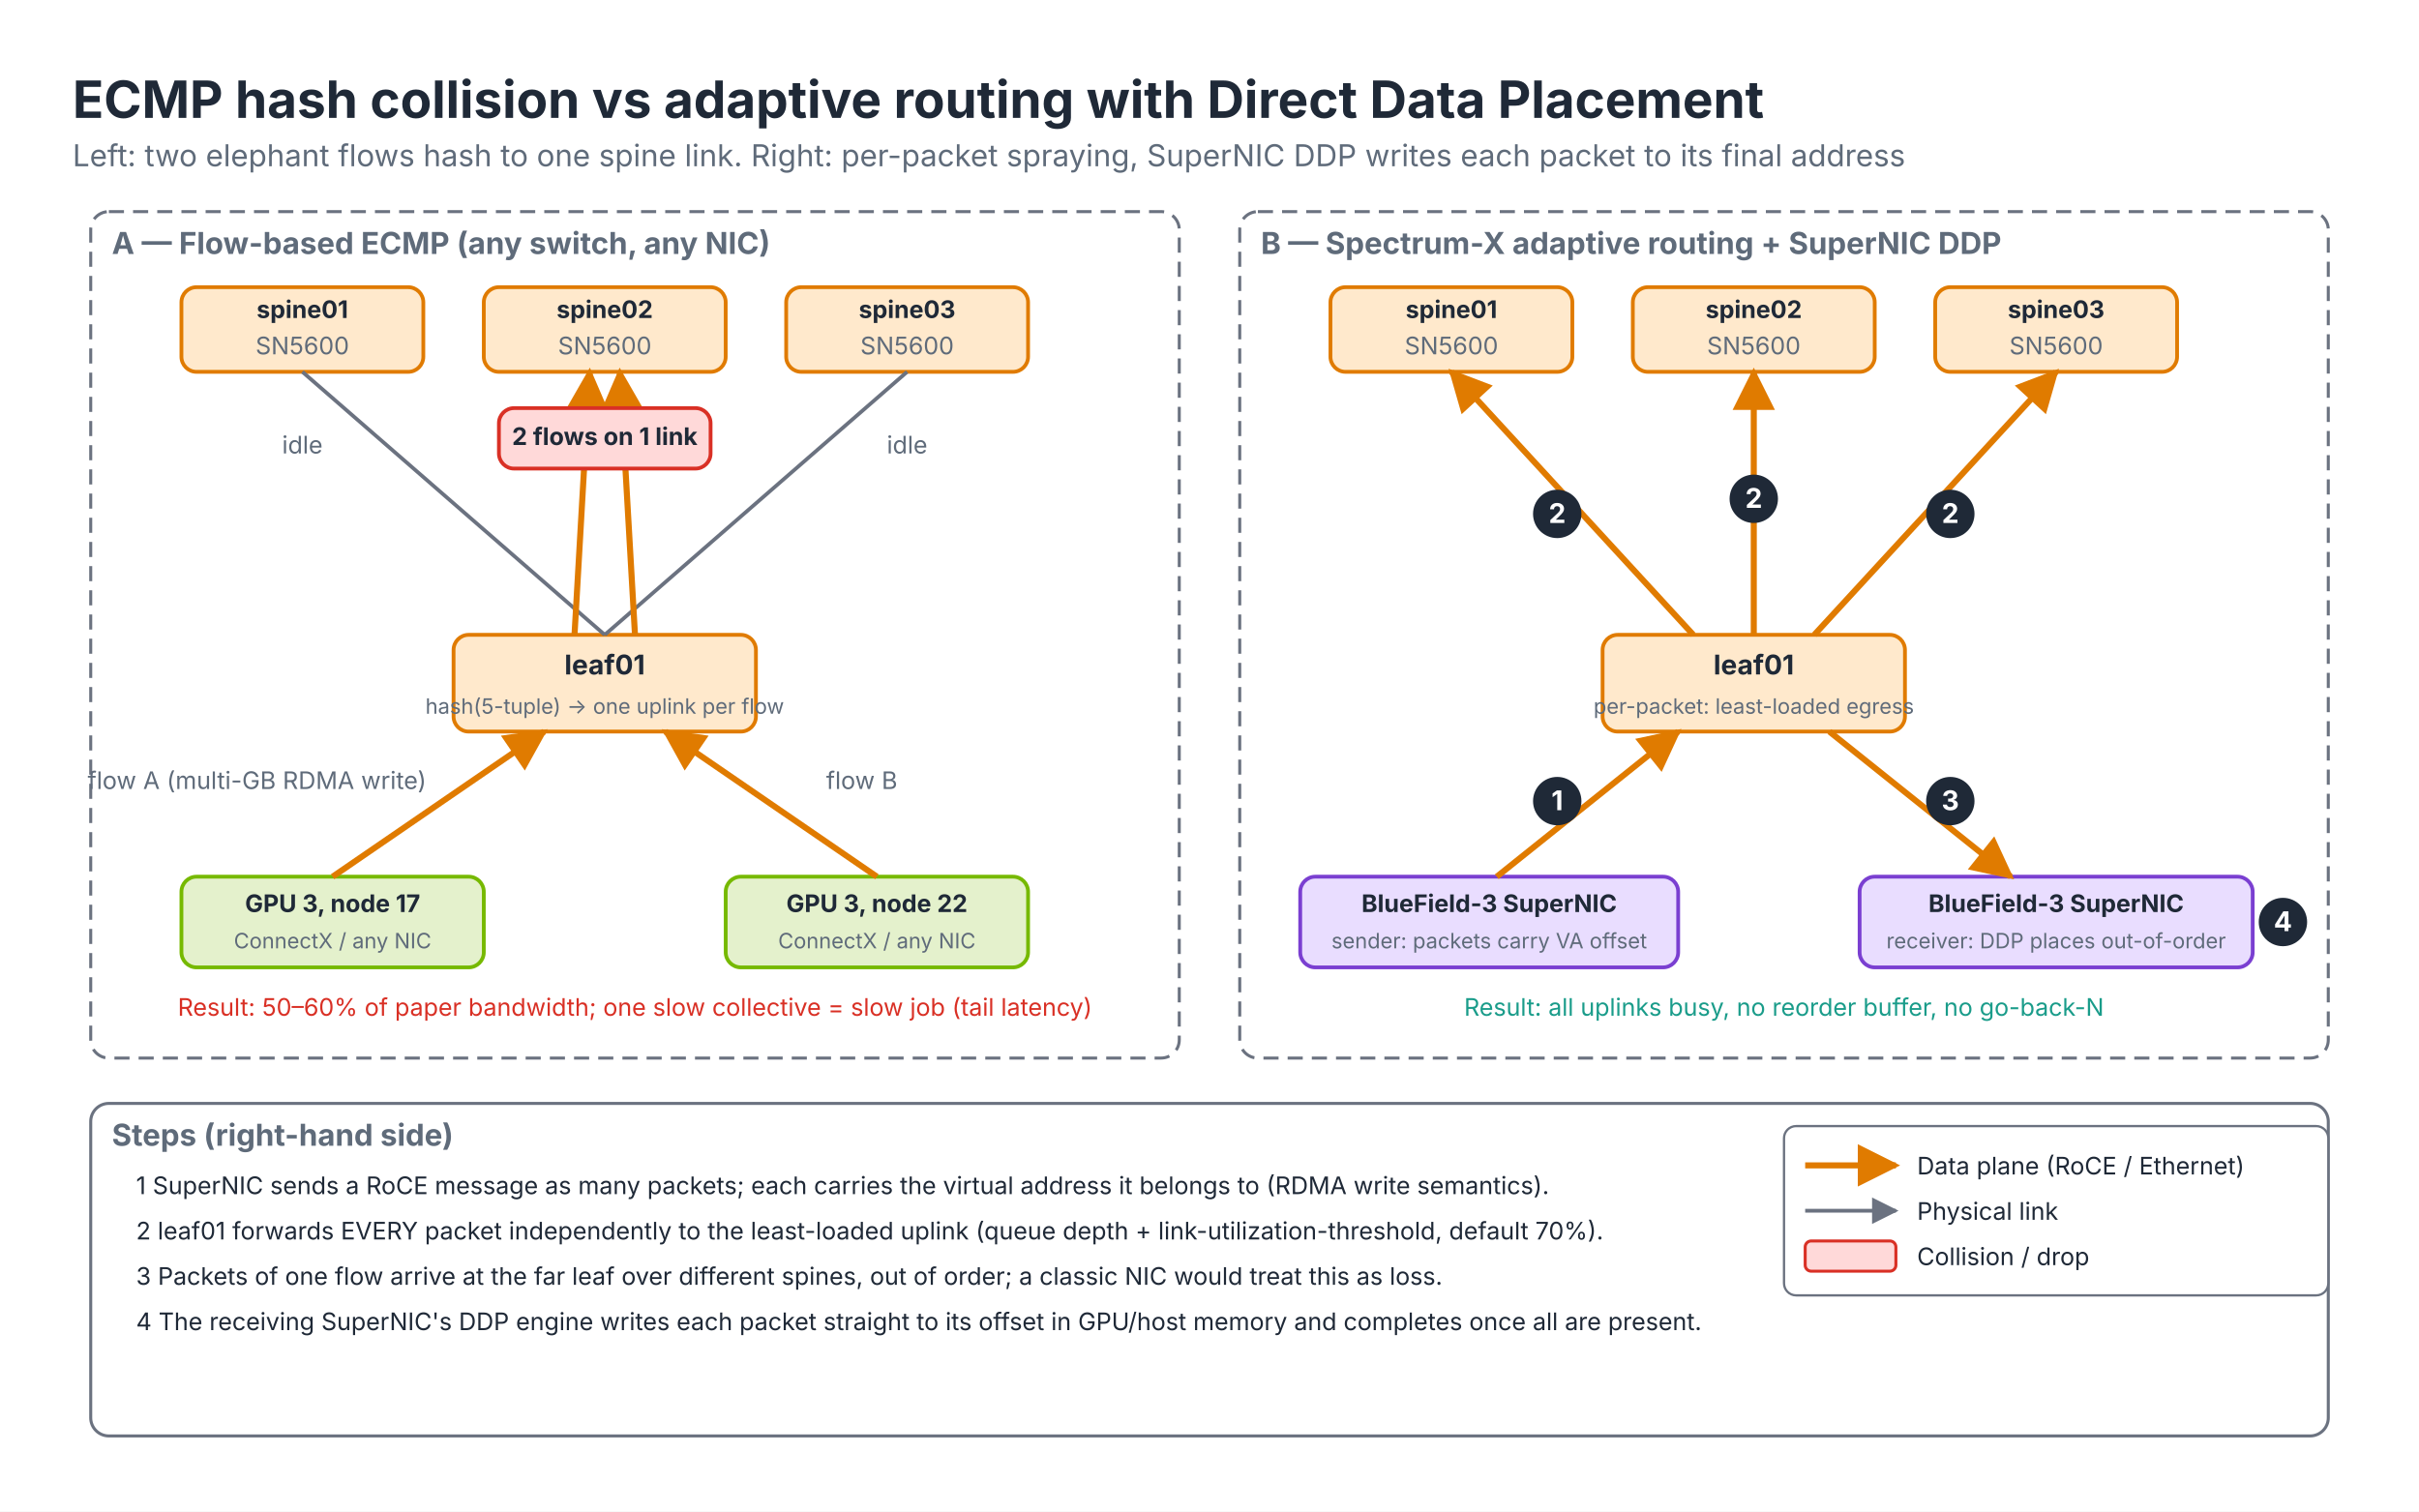
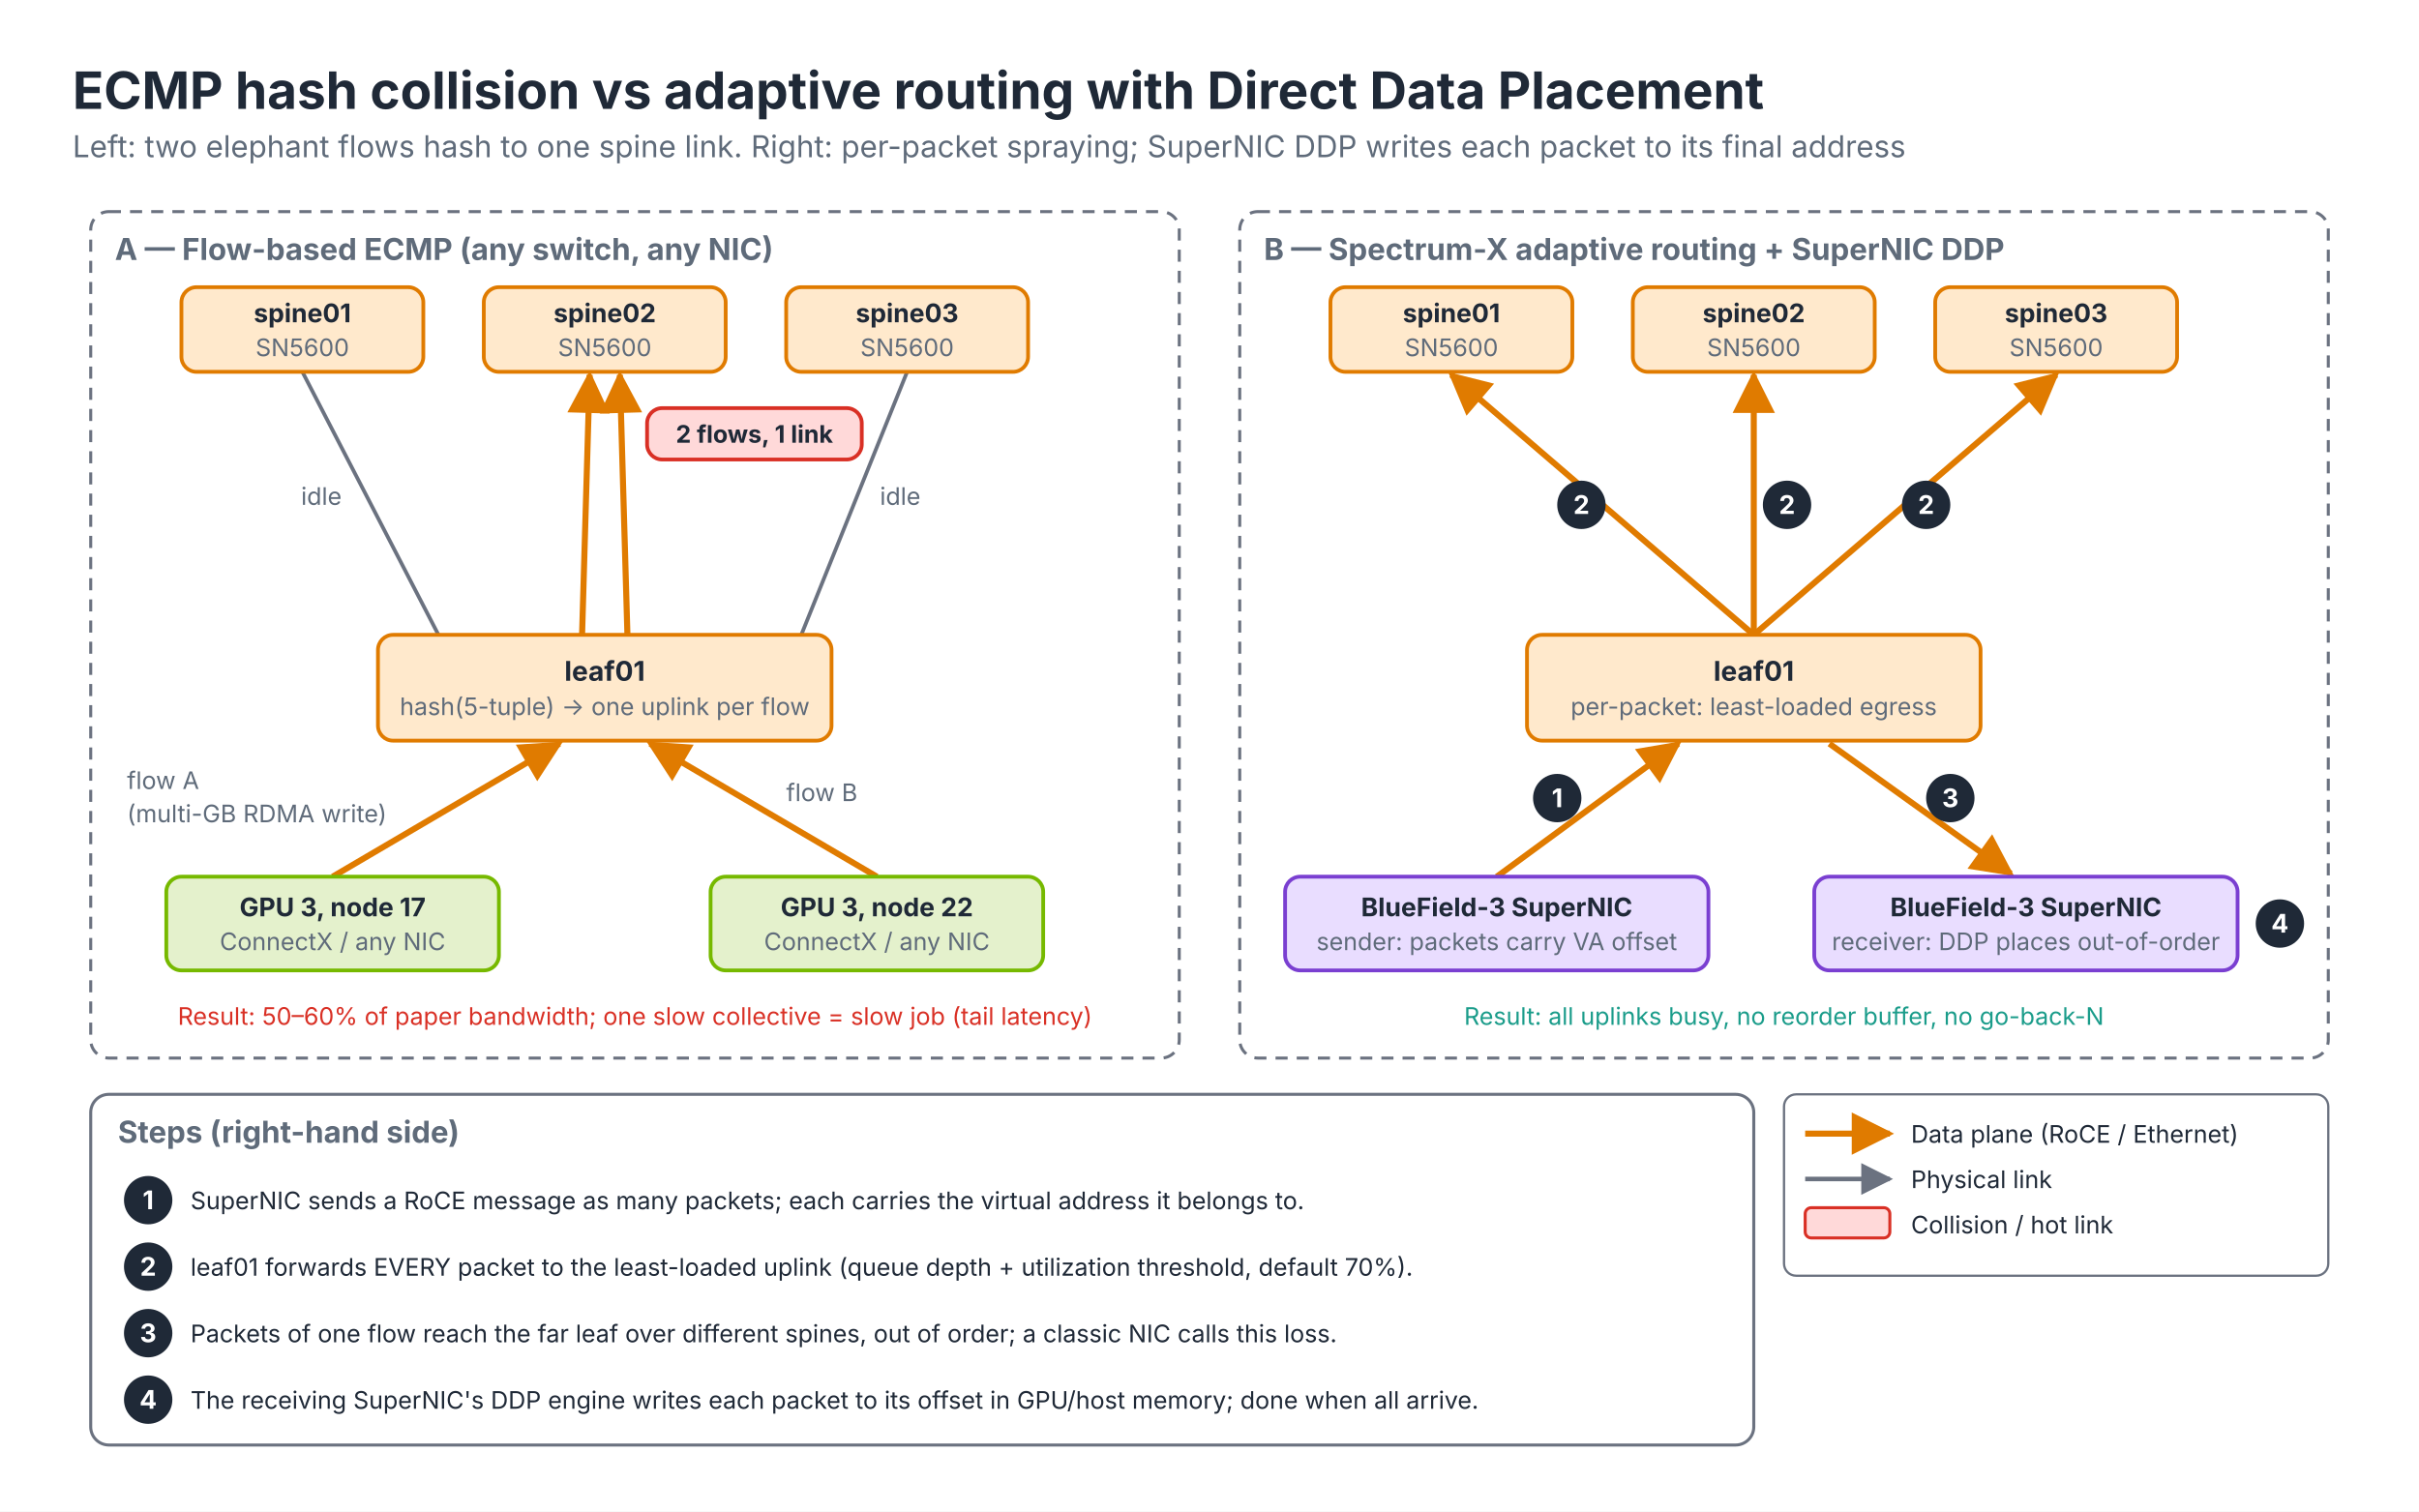
<svg xmlns="http://www.w3.org/2000/svg" viewBox="0 0 1600 1000" width="100%" role="img">
  <defs>
    <marker id="arrow-orange" viewBox="0 0 10 10" refX="9" refY="5" markerWidth="7" markerHeight="7" orient="auto-start-reverse">
      <path d="M0,0 L10,5 L0,10 z" fill="#e07b00" />
    </marker>
    <marker id="arrow-blue" viewBox="0 0 10 10" refX="9" refY="5" markerWidth="7" markerHeight="7" orient="auto-start-reverse">
      <path d="M0,0 L10,5 L0,10 z" fill="#2f6fdb" />
    </marker>
    <marker id="arrow-gray" viewBox="0 0 10 10" refX="9" refY="5" markerWidth="7" markerHeight="7" orient="auto-start-reverse">
      <path d="M0,0 L10,5 L0,10 z" fill="#6b7280" />
    </marker>
    <marker id="arrow-red" viewBox="0 0 10 10" refX="9" refY="5" markerWidth="7" markerHeight="7" orient="auto-start-reverse">
      <path d="M0,0 L10,5 L0,10 z" fill="#d93025" />
    </marker>
    <marker id="arrow-purple" viewBox="0 0 10 10" refX="9" refY="5" markerWidth="7" markerHeight="7" orient="auto-start-reverse">
      <path d="M0,0 L10,5 L0,10 z" fill="#7a3fd1" />
    </marker>
    <marker id="arrow-dark" viewBox="0 0 10 10" refX="9" refY="5" markerWidth="7" markerHeight="7" orient="auto-start-reverse">
      <path d="M0,0 L10,5 L0,10 z" fill="#1f2937" />
    </marker>
    <marker id="arrow-green" viewBox="0 0 10 10" refX="9" refY="5" markerWidth="7" markerHeight="7" orient="auto-start-reverse">
      <path d="M0,0 L10,5 L0,10 z" fill="#76b900" />
    </marker>
  </defs>
  <rect x="0" y="0" width="1600" height="1000" fill="#ffffff" />
-   <text x="48" y="78" font-family="Inter, 'Segoe UI', Helvetica, Arial, sans-serif" font-size="34" font-weight="700" fill="#1f2937">ECMP hash collision vs adaptive routing with Direct Data Placement</text>
-   <text x="48" y="110" font-family="Inter, 'Segoe UI', Helvetica, Arial, sans-serif" font-size="20" fill="#5f6b7a">Left: two elephant flows hash to one spine link. Right: per-packet spraying, SuperNIC DDP writes each packet to its final address</text>
-   <g>
-     <rect x="60" y="140" width="720" height="560" rx="12" fill="#ffffff" fill-opacity="0.55" stroke="#6b7280" stroke-width="2" stroke-dasharray="10 6" />
-   </g>
-   <text x="74" y="168" font-family="Inter, 'Segoe UI', Helvetica, Arial, sans-serif" font-size="20" font-weight="700" fill="#5f6b7a" text-anchor="start">A — Flow-based ECMP (any switch, any NIC)</text>
+   <text x="48" y="72" font-family="Inter, 'Segoe UI', Helvetica, Arial, sans-serif" font-size="34" font-weight="700" fill="#1f2937" text-anchor="start">ECMP hash collision vs adaptive routing with Direct Data Placement</text>
+   <text x="48" y="104" font-family="Inter, 'Segoe UI', Helvetica, Arial, sans-serif" font-size="20" font-weight="400" fill="#5f6b7a" text-anchor="start">Left: two elephant flows hash to one spine link. Right: per-packet spraying; SuperNIC DDP writes each packet to its final address</text>
+   <rect x="60" y="140" width="720" height="560" rx="12" fill="none" stroke="#6b7280" stroke-width="2" stroke-dasharray="8 6" />
+   <text x="76" y="172" font-family="Inter, 'Segoe UI', Helvetica, Arial, sans-serif" font-size="20" font-weight="700" fill="#5f6b7a" text-anchor="start">A — Flow-based ECMP (any switch, any NIC)</text>
+   <rect x="820" y="140" width="720" height="560" rx="12" fill="none" stroke="#6b7280" stroke-width="2" stroke-dasharray="8 6" />
+   <text x="836" y="172" font-family="Inter, 'Segoe UI', Helvetica, Arial, sans-serif" font-size="20" font-weight="700" fill="#5f6b7a" text-anchor="start">B — Spectrum-X adaptive routing + SuperNIC DDP</text>
+   <line x1="200" y1="246" x2="290" y2="420" stroke="#6b7280" stroke-width="2.5" />
+   <line x1="600" y1="246" x2="530" y2="420" stroke="#6b7280" stroke-width="2.5" />
+   <line x1="385" y1="420" x2="390" y2="248" stroke="#e07b00" stroke-width="4" marker-end="url(#arrow-orange)" />
+   <line x1="415" y1="420" x2="410" y2="248" stroke="#e07b00" stroke-width="4" marker-end="url(#arrow-orange)" />
  <g>
    <rect x="120" y="190" width="160" height="56" rx="10" fill="#ffe9cc" stroke="#e07b00" stroke-width="2.5" />
-     <text x="200.0" y="210.4" font-family="Inter, 'Segoe UI', Helvetica, Arial, sans-serif" font-size="16" font-weight="700" fill="#1f2937" text-anchor="middle">spine01</text>
-     <text x="200.0" y="234.4" font-family="Inter, 'Segoe UI', Helvetica, Arial, sans-serif" font-size="16" font-weight="400" fill="#5f6b7a" text-anchor="middle">SN5600</text>
+     <text x="200.0" y="213.2" font-family="Inter, 'Segoe UI', Helvetica, Arial, sans-serif" font-size="17" font-weight="700" fill="#1f2937" text-anchor="middle">spine01</text>
+     <text x="200.0" y="235.6" font-family="Inter, 'Segoe UI', Helvetica, Arial, sans-serif" font-size="16" font-weight="400" fill="#5f6b7a" text-anchor="middle">SN5600</text>
  </g>
  <g>
    <rect x="320" y="190" width="160" height="56" rx="10" fill="#ffe9cc" stroke="#e07b00" stroke-width="2.5" />
-     <text x="400.0" y="210.4" font-family="Inter, 'Segoe UI', Helvetica, Arial, sans-serif" font-size="16" font-weight="700" fill="#1f2937" text-anchor="middle">spine02</text>
-     <text x="400.0" y="234.4" font-family="Inter, 'Segoe UI', Helvetica, Arial, sans-serif" font-size="16" font-weight="400" fill="#5f6b7a" text-anchor="middle">SN5600</text>
+     <text x="400.0" y="213.2" font-family="Inter, 'Segoe UI', Helvetica, Arial, sans-serif" font-size="17" font-weight="700" fill="#1f2937" text-anchor="middle">spine02</text>
+     <text x="400.0" y="235.6" font-family="Inter, 'Segoe UI', Helvetica, Arial, sans-serif" font-size="16" font-weight="400" fill="#5f6b7a" text-anchor="middle">SN5600</text>
  </g>
  <g>
    <rect x="520" y="190" width="160" height="56" rx="10" fill="#ffe9cc" stroke="#e07b00" stroke-width="2.5" />
-     <text x="600.0" y="210.4" font-family="Inter, 'Segoe UI', Helvetica, Arial, sans-serif" font-size="16" font-weight="700" fill="#1f2937" text-anchor="middle">spine03</text>
-     <text x="600.0" y="234.4" font-family="Inter, 'Segoe UI', Helvetica, Arial, sans-serif" font-size="16" font-weight="400" fill="#5f6b7a" text-anchor="middle">SN5600</text>
+     <text x="600.0" y="213.2" font-family="Inter, 'Segoe UI', Helvetica, Arial, sans-serif" font-size="17" font-weight="700" fill="#1f2937" text-anchor="middle">spine03</text>
+     <text x="600.0" y="235.6" font-family="Inter, 'Segoe UI', Helvetica, Arial, sans-serif" font-size="16" font-weight="400" fill="#5f6b7a" text-anchor="middle">SN5600</text>
  </g>
  <g>
-     <rect x="300" y="420" width="200" height="64" rx="10" fill="#ffe9cc" stroke="#e07b00" stroke-width="2.5" />
-     <text x="400.0" y="446.2" font-family="Inter, 'Segoe UI', Helvetica, Arial, sans-serif" font-size="18" font-weight="700" fill="#1f2937" text-anchor="middle">leaf01</text>
-     <text x="400.0" y="472.2" font-family="Inter, 'Segoe UI', Helvetica, Arial, sans-serif" font-size="14" font-weight="400" fill="#5f6b7a" text-anchor="middle">hash(5-tuple) → one uplink per flow</text>
+     <rect x="428" y="270" width="142" height="34" rx="10" fill="#ffd9d9" stroke="#d93025" stroke-width="2.5" />
+     <text x="499.0" y="292.9" font-family="Inter, 'Segoe UI', Helvetica, Arial, sans-serif" font-size="16" font-weight="700" fill="#1f2937" text-anchor="middle">2 flows, 1 link</text>
  </g>
-   <line x1="400" y1="420" x2="200" y2="246" stroke="#6b7280" stroke-width="2.5" />
-   <line x1="400" y1="420" x2="600" y2="246" stroke="#6b7280" stroke-width="2.5" />
-   <line x1="380" y1="420" x2="390" y2="246" stroke="#e07b00" stroke-width="4" marker-end="url(#arrow-orange)" />
-   <line x1="420" y1="420" x2="410" y2="246" stroke="#e07b00" stroke-width="4" marker-end="url(#arrow-orange)" />
+   <text x="226" y="334" font-family="Inter, 'Segoe UI', Helvetica, Arial, sans-serif" font-size="16" font-weight="400" fill="#5f6b7a" text-anchor="end">idle</text>
+   <text x="582" y="334" font-family="Inter, 'Segoe UI', Helvetica, Arial, sans-serif" font-size="16" font-weight="400" fill="#5f6b7a" text-anchor="start">idle</text>
+   <line x1="220" y1="580" x2="370" y2="492" stroke="#e07b00" stroke-width="4" marker-end="url(#arrow-orange)" />
+   <line x1="580" y1="580" x2="430" y2="492" stroke="#e07b00" stroke-width="4" marker-end="url(#arrow-orange)" />
  <g>
-     <rect x="330" y="270" width="140" height="40" rx="10" fill="#ffd9d9" stroke="#d93025" stroke-width="2.5" />
-     <text x="400.0" y="294.4" font-family="Inter, 'Segoe UI', Helvetica, Arial, sans-serif" font-size="16" font-weight="700" fill="#1f2937" text-anchor="middle">2 flows on 1 link</text>
+     <rect x="250" y="420" width="300" height="70" rx="10" fill="#ffe9cc" stroke="#e07b00" stroke-width="2.5" />
+     <text x="400.0" y="450.4" font-family="Inter, 'Segoe UI', Helvetica, Arial, sans-serif" font-size="18" font-weight="700" fill="#1f2937" text-anchor="middle">leaf01</text>
+     <text x="400.0" y="473.1" font-family="Inter, 'Segoe UI', Helvetica, Arial, sans-serif" font-size="16" font-weight="400" fill="#5f6b7a" text-anchor="middle">hash(5-tuple) → one uplink per flow</text>
  </g>
-   <text x="200" y="300" font-family="Inter, 'Segoe UI', Helvetica, Arial, sans-serif" font-size="16" font-weight="400" fill="#5f6b7a" text-anchor="middle">idle</text>
-   <text x="600" y="300" font-family="Inter, 'Segoe UI', Helvetica, Arial, sans-serif" font-size="16" font-weight="400" fill="#5f6b7a" text-anchor="middle">idle</text>
+   <text x="84" y="522" font-family="Inter, 'Segoe UI', Helvetica, Arial, sans-serif" font-size="16" font-weight="400" fill="#5f6b7a" text-anchor="start">flow A</text>
+   <text x="84" y="544" font-family="Inter, 'Segoe UI', Helvetica, Arial, sans-serif" font-size="16" font-weight="400" fill="#5f6b7a" text-anchor="start">(multi-GB RDMA write)</text>
+   <text x="520" y="530" font-family="Inter, 'Segoe UI', Helvetica, Arial, sans-serif" font-size="16" font-weight="400" fill="#5f6b7a" text-anchor="start">flow B</text>
  <g>
-     <rect x="120" y="580" width="200" height="60" rx="10" fill="#e4f1cc" stroke="#76b900" stroke-width="2.5" />
-     <text x="220.0" y="603.4" font-family="Inter, 'Segoe UI', Helvetica, Arial, sans-serif" font-size="16" font-weight="700" fill="#1f2937" text-anchor="middle">GPU 3, node 17</text>
-     <text x="220.0" y="627.4" font-family="Inter, 'Segoe UI', Helvetica, Arial, sans-serif" font-size="14" font-weight="400" fill="#5f6b7a" text-anchor="middle">ConnectX / any NIC</text>
+     <rect x="110" y="580" width="220" height="62" rx="10" fill="#e4f1cc" stroke="#76b900" stroke-width="2.5" />
+     <text x="220.0" y="606.2" font-family="Inter, 'Segoe UI', Helvetica, Arial, sans-serif" font-size="17" font-weight="700" fill="#1f2937" text-anchor="middle">GPU 3, node 17</text>
+     <text x="220.0" y="628.6" font-family="Inter, 'Segoe UI', Helvetica, Arial, sans-serif" font-size="16" font-weight="400" fill="#5f6b7a" text-anchor="middle">ConnectX / any NIC</text>
  </g>
  <g>
-     <rect x="480" y="580" width="200" height="60" rx="10" fill="#e4f1cc" stroke="#76b900" stroke-width="2.5" />
-     <text x="580.0" y="603.4" font-family="Inter, 'Segoe UI', Helvetica, Arial, sans-serif" font-size="16" font-weight="700" fill="#1f2937" text-anchor="middle">GPU 3, node 22</text>
-     <text x="580.0" y="627.4" font-family="Inter, 'Segoe UI', Helvetica, Arial, sans-serif" font-size="14" font-weight="400" fill="#5f6b7a" text-anchor="middle">ConnectX / any NIC</text>
+     <rect x="470" y="580" width="220" height="62" rx="10" fill="#e4f1cc" stroke="#76b900" stroke-width="2.5" />
+     <text x="580.0" y="606.2" font-family="Inter, 'Segoe UI', Helvetica, Arial, sans-serif" font-size="17" font-weight="700" fill="#1f2937" text-anchor="middle">GPU 3, node 22</text>
+     <text x="580.0" y="628.6" font-family="Inter, 'Segoe UI', Helvetica, Arial, sans-serif" font-size="16" font-weight="400" fill="#5f6b7a" text-anchor="middle">ConnectX / any NIC</text>
  </g>
-   <line x1="220" y1="580" x2="360" y2="484" stroke="#e07b00" stroke-width="4" marker-end="url(#arrow-orange)" />
-   <text x="170.0" y="522.0" font-family="Inter, 'Segoe UI', Helvetica, Arial, sans-serif" font-size="16" font-weight="400" fill="#5f6b7a" text-anchor="middle">flow A (multi-GB RDMA write)</text>
-   <line x1="580" y1="580" x2="440" y2="484" stroke="#e07b00" stroke-width="4" marker-end="url(#arrow-orange)" />
-   <text x="570.0" y="522.0" font-family="Inter, 'Segoe UI', Helvetica, Arial, sans-serif" font-size="16" font-weight="400" fill="#5f6b7a" text-anchor="middle">flow B</text>
-   <text x="420" y="672" font-family="Inter, 'Segoe UI', Helvetica, Arial, sans-serif" font-size="16" font-weight="400" fill="#d93025" text-anchor="middle">Result: 50–60% of paper bandwidth; one slow collective = slow job (tail latency)</text>
-   <g>
-     <rect x="820" y="140" width="720" height="560" rx="12" fill="#ffffff" fill-opacity="0.55" stroke="#6b7280" stroke-width="2" stroke-dasharray="10 6" />
-   </g>
-   <text x="834" y="168" font-family="Inter, 'Segoe UI', Helvetica, Arial, sans-serif" font-size="20" font-weight="700" fill="#5f6b7a" text-anchor="start">B — Spectrum-X adaptive routing + SuperNIC DDP</text>
+   <text x="420" y="678" font-family="Inter, 'Segoe UI', Helvetica, Arial, sans-serif" font-size="16" font-weight="400" fill="#d93025" text-anchor="middle">Result: 50–60% of paper bandwidth; one slow collective = slow job (tail latency)</text>
+   <line x1="1160" y1="420" x2="960" y2="248" stroke="#e07b00" stroke-width="4" marker-end="url(#arrow-orange)" />
+   <line x1="1160" y1="420" x2="1160" y2="248" stroke="#e07b00" stroke-width="4" marker-end="url(#arrow-orange)" />
+   <line x1="1160" y1="420" x2="1360" y2="248" stroke="#e07b00" stroke-width="4" marker-end="url(#arrow-orange)" />
  <g>
    <rect x="880" y="190" width="160" height="56" rx="10" fill="#ffe9cc" stroke="#e07b00" stroke-width="2.5" />
-     <text x="960.0" y="210.4" font-family="Inter, 'Segoe UI', Helvetica, Arial, sans-serif" font-size="16" font-weight="700" fill="#1f2937" text-anchor="middle">spine01</text>
-     <text x="960.0" y="234.4" font-family="Inter, 'Segoe UI', Helvetica, Arial, sans-serif" font-size="16" font-weight="400" fill="#5f6b7a" text-anchor="middle">SN5600</text>
+     <text x="960.0" y="213.2" font-family="Inter, 'Segoe UI', Helvetica, Arial, sans-serif" font-size="17" font-weight="700" fill="#1f2937" text-anchor="middle">spine01</text>
+     <text x="960.0" y="235.6" font-family="Inter, 'Segoe UI', Helvetica, Arial, sans-serif" font-size="16" font-weight="400" fill="#5f6b7a" text-anchor="middle">SN5600</text>
  </g>
  <g>
    <rect x="1080" y="190" width="160" height="56" rx="10" fill="#ffe9cc" stroke="#e07b00" stroke-width="2.5" />
-     <text x="1160.0" y="210.4" font-family="Inter, 'Segoe UI', Helvetica, Arial, sans-serif" font-size="16" font-weight="700" fill="#1f2937" text-anchor="middle">spine02</text>
-     <text x="1160.0" y="234.4" font-family="Inter, 'Segoe UI', Helvetica, Arial, sans-serif" font-size="16" font-weight="400" fill="#5f6b7a" text-anchor="middle">SN5600</text>
+     <text x="1160.0" y="213.2" font-family="Inter, 'Segoe UI', Helvetica, Arial, sans-serif" font-size="17" font-weight="700" fill="#1f2937" text-anchor="middle">spine02</text>
+     <text x="1160.0" y="235.6" font-family="Inter, 'Segoe UI', Helvetica, Arial, sans-serif" font-size="16" font-weight="400" fill="#5f6b7a" text-anchor="middle">SN5600</text>
  </g>
  <g>
    <rect x="1280" y="190" width="160" height="56" rx="10" fill="#ffe9cc" stroke="#e07b00" stroke-width="2.5" />
-     <text x="1360.0" y="210.4" font-family="Inter, 'Segoe UI', Helvetica, Arial, sans-serif" font-size="16" font-weight="700" fill="#1f2937" text-anchor="middle">spine03</text>
-     <text x="1360.0" y="234.4" font-family="Inter, 'Segoe UI', Helvetica, Arial, sans-serif" font-size="16" font-weight="400" fill="#5f6b7a" text-anchor="middle">SN5600</text>
+     <text x="1360.0" y="213.2" font-family="Inter, 'Segoe UI', Helvetica, Arial, sans-serif" font-size="17" font-weight="700" fill="#1f2937" text-anchor="middle">spine03</text>
+     <text x="1360.0" y="235.6" font-family="Inter, 'Segoe UI', Helvetica, Arial, sans-serif" font-size="16" font-weight="400" fill="#5f6b7a" text-anchor="middle">SN5600</text>
  </g>
  <g>
-     <rect x="1060" y="420" width="200" height="64" rx="10" fill="#ffe9cc" stroke="#e07b00" stroke-width="2.5" />
-     <text x="1160.0" y="446.2" font-family="Inter, 'Segoe UI', Helvetica, Arial, sans-serif" font-size="18" font-weight="700" fill="#1f2937" text-anchor="middle">leaf01</text>
-     <text x="1160.0" y="472.2" font-family="Inter, 'Segoe UI', Helvetica, Arial, sans-serif" font-size="14" font-weight="400" fill="#5f6b7a" text-anchor="middle">per-packet: least-loaded egress</text>
-   </g>
-   <line x1="1120" y1="420" x2="960" y2="246" stroke="#e07b00" stroke-width="4" marker-end="url(#arrow-orange)" />
-   <line x1="1160" y1="420" x2="1160" y2="246" stroke="#e07b00" stroke-width="4" marker-end="url(#arrow-orange)" />
-   <line x1="1200" y1="420" x2="1360" y2="246" stroke="#e07b00" stroke-width="4" marker-end="url(#arrow-orange)" />
-   <g>
-     <circle cx="1030" cy="340" r="16" fill="#1f2937" />
-     <text x="1030" y="346" font-family="Inter, 'Segoe UI', Helvetica, Arial, sans-serif" font-size="18" font-weight="700" fill="#ffffff" text-anchor="middle">2</text>
+     <circle cx="1046" cy="334" r="16" fill="#1f2937" />
+     <text x="1046" y="340" font-family="Inter, 'Segoe UI', Helvetica, Arial, sans-serif" font-size="17" font-weight="700" fill="#ffffff" text-anchor="middle">2</text>
  </g>
  <g>
-     <circle cx="1160" cy="330" r="16" fill="#1f2937" />
-     <text x="1160" y="336" font-family="Inter, 'Segoe UI', Helvetica, Arial, sans-serif" font-size="18" font-weight="700" fill="#ffffff" text-anchor="middle">2</text>
+     <circle cx="1182" cy="334" r="16" fill="#1f2937" />
+     <text x="1182" y="340" font-family="Inter, 'Segoe UI', Helvetica, Arial, sans-serif" font-size="17" font-weight="700" fill="#ffffff" text-anchor="middle">2</text>
  </g>
  <g>
-     <circle cx="1290" cy="340" r="16" fill="#1f2937" />
-     <text x="1290" y="346" font-family="Inter, 'Segoe UI', Helvetica, Arial, sans-serif" font-size="18" font-weight="700" fill="#ffffff" text-anchor="middle">2</text>
+     <circle cx="1274" cy="334" r="16" fill="#1f2937" />
+     <text x="1274" y="340" font-family="Inter, 'Segoe UI', Helvetica, Arial, sans-serif" font-size="17" font-weight="700" fill="#ffffff" text-anchor="middle">2</text>
+   </g>
+   <line x1="990" y1="580" x2="1110" y2="492" stroke="#e07b00" stroke-width="4" marker-end="url(#arrow-orange)" />
+   <line x1="1210" y1="492" x2="1330" y2="578" stroke="#e07b00" stroke-width="4" marker-end="url(#arrow-orange)" />
+   <g>
+     <rect x="1010" y="420" width="300" height="70" rx="10" fill="#ffe9cc" stroke="#e07b00" stroke-width="2.5" />
+     <text x="1160.0" y="450.4" font-family="Inter, 'Segoe UI', Helvetica, Arial, sans-serif" font-size="18" font-weight="700" fill="#1f2937" text-anchor="middle">leaf01</text>
+     <text x="1160.0" y="473.1" font-family="Inter, 'Segoe UI', Helvetica, Arial, sans-serif" font-size="16" font-weight="400" fill="#5f6b7a" text-anchor="middle">per-packet: least-loaded egress</text>
  </g>
  <g>
-     <rect x="860" y="580" width="250" height="60" rx="10" fill="#e9ddff" stroke="#7a3fd1" stroke-width="2.5" />
-     <text x="985.0" y="603.4" font-family="Inter, 'Segoe UI', Helvetica, Arial, sans-serif" font-size="16" font-weight="700" fill="#1f2937" text-anchor="middle">BlueField-3 SuperNIC</text>
-     <text x="985.0" y="627.4" font-family="Inter, 'Segoe UI', Helvetica, Arial, sans-serif" font-size="14" font-weight="400" fill="#5f6b7a" text-anchor="middle">sender: packets carry VA offset</text>
+     <circle cx="1030" cy="528" r="16" fill="#1f2937" />
+     <text x="1030" y="534" font-family="Inter, 'Segoe UI', Helvetica, Arial, sans-serif" font-size="17" font-weight="700" fill="#ffffff" text-anchor="middle">1</text>
  </g>
  <g>
-     <rect x="1230" y="580" width="260" height="60" rx="10" fill="#e9ddff" stroke="#7a3fd1" stroke-width="2.5" />
-     <text x="1360.0" y="603.4" font-family="Inter, 'Segoe UI', Helvetica, Arial, sans-serif" font-size="16" font-weight="700" fill="#1f2937" text-anchor="middle">BlueField-3 SuperNIC</text>
-     <text x="1360.0" y="627.4" font-family="Inter, 'Segoe UI', Helvetica, Arial, sans-serif" font-size="14" font-weight="400" fill="#5f6b7a" text-anchor="middle">receiver: DDP places out-of-order</text>
-   </g>
-   <line x1="990" y1="580" x2="1110" y2="484" stroke="#e07b00" stroke-width="4" marker-end="url(#arrow-orange)" />
-   <g>
-     <circle cx="1030" cy="530" r="16" fill="#1f2937" />
-     <text x="1030" y="536" font-family="Inter, 'Segoe UI', Helvetica, Arial, sans-serif" font-size="18" font-weight="700" fill="#ffffff" text-anchor="middle">1</text>
-   </g>
-   <line x1="1210" y1="484" x2="1330" y2="580" stroke="#e07b00" stroke-width="4" marker-end="url(#arrow-orange)" />
-   <g>
-     <circle cx="1290" cy="530" r="16" fill="#1f2937" />
-     <text x="1290" y="536" font-family="Inter, 'Segoe UI', Helvetica, Arial, sans-serif" font-size="18" font-weight="700" fill="#ffffff" text-anchor="middle">3</text>
+     <circle cx="1290" cy="528" r="16" fill="#1f2937" />
+     <text x="1290" y="534" font-family="Inter, 'Segoe UI', Helvetica, Arial, sans-serif" font-size="17" font-weight="700" fill="#ffffff" text-anchor="middle">3</text>
  </g>
  <g>
-     <circle cx="1510" cy="610" r="16" fill="#1f2937" />
-     <text x="1510" y="616" font-family="Inter, 'Segoe UI', Helvetica, Arial, sans-serif" font-size="18" font-weight="700" fill="#ffffff" text-anchor="middle">4</text>
+     <rect x="850" y="580" width="280" height="62" rx="10" fill="#e9ddff" stroke="#7a3fd1" stroke-width="2.5" />
+     <text x="990.0" y="606.2" font-family="Inter, 'Segoe UI', Helvetica, Arial, sans-serif" font-size="17" font-weight="700" fill="#1f2937" text-anchor="middle">BlueField-3 SuperNIC</text>
+     <text x="990.0" y="628.6" font-family="Inter, 'Segoe UI', Helvetica, Arial, sans-serif" font-size="16" font-weight="400" fill="#5f6b7a" text-anchor="middle">sender: packets carry VA offset</text>
  </g>
-   <text x="1180" y="672" font-family="Inter, 'Segoe UI', Helvetica, Arial, sans-serif" font-size="16" font-weight="400" fill="#1a9c8a" text-anchor="middle">Result: all uplinks busy, no reorder buffer, no go-back-N</text>
  <g>
-     <rect x="60" y="730" width="1480" height="220" rx="12" fill="#ffffff" fill-opacity="0.55" stroke="#6b7280" stroke-width="2" />
+     <rect x="1200" y="580" width="280" height="62" rx="10" fill="#e9ddff" stroke="#7a3fd1" stroke-width="2.5" />
+     <text x="1340.0" y="606.2" font-family="Inter, 'Segoe UI', Helvetica, Arial, sans-serif" font-size="17" font-weight="700" fill="#1f2937" text-anchor="middle">BlueField-3 SuperNIC</text>
+     <text x="1340.0" y="628.6" font-family="Inter, 'Segoe UI', Helvetica, Arial, sans-serif" font-size="16" font-weight="400" fill="#5f6b7a" text-anchor="middle">receiver: DDP places out-of-order</text>
  </g>
-   <text x="74" y="758" font-family="Inter, 'Segoe UI', Helvetica, Arial, sans-serif" font-size="20" font-weight="700" fill="#5f6b7a" text-anchor="start">Steps (right-hand side)</text>
-   <text x="90" y="790" font-family="Inter, 'Segoe UI', Helvetica, Arial, sans-serif" font-size="16" font-weight="400" fill="#1f2937" text-anchor="start">1  SuperNIC sends a RoCE message as many packets; each carries the virtual address it belongs to (RDMA write semantics).</text>
-   <text x="90" y="820" font-family="Inter, 'Segoe UI', Helvetica, Arial, sans-serif" font-size="16" font-weight="400" fill="#1f2937" text-anchor="start">2  leaf01 forwards EVERY packet independently to the least-loaded uplink (queue depth + link-utilization-threshold, default 70%).</text>
-   <text x="90" y="850" font-family="Inter, 'Segoe UI', Helvetica, Arial, sans-serif" font-size="16" font-weight="400" fill="#1f2937" text-anchor="start">3  Packets of one flow arrive at the far leaf over different spines, out of order; a classic NIC would treat this as loss.</text>
-   <text x="90" y="880" font-family="Inter, 'Segoe UI', Helvetica, Arial, sans-serif" font-size="16" font-weight="400" fill="#1f2937" text-anchor="start">4  The receiving SuperNIC's DDP engine writes each packet straight to its offset in GPU/host memory and completes once all are present.</text>
  <g>
-     <rect x="1180" y="745" width="360" height="112" rx="8" fill="#ffffff" stroke="#6b7280" stroke-width="1.5" />
-     <line x1="1194" y1="771" x2="1254" y2="771" stroke="#e07b00" stroke-width="4" marker-end="url(#arrow-orange)" />
-     <text x="1268" y="777" font-family="Inter, 'Segoe UI', Helvetica, Arial, sans-serif" font-size="16" font-weight="400" fill="#1f2937" text-anchor="start">Data plane (RoCE / Ethernet)</text>
-     <line x1="1194" y1="801" x2="1254" y2="801" stroke="#6b7280" stroke-width="2.5" marker-end="url(#arrow-gray)" />
-     <text x="1268" y="807" font-family="Inter, 'Segoe UI', Helvetica, Arial, sans-serif" font-size="16" font-weight="400" fill="#1f2937" text-anchor="start">Physical link</text>
-     <rect x="1194" y="821" width="60" height="20" rx="4" fill="#ffd9d9" stroke="#d93025" stroke-width="2" />
-     <text x="1268" y="837" font-family="Inter, 'Segoe UI', Helvetica, Arial, sans-serif" font-size="16" font-weight="400" fill="#1f2937" text-anchor="start">Collision / drop</text>
+     <circle cx="1508" cy="611" r="16" fill="#1f2937" />
+     <text x="1508" y="617" font-family="Inter, 'Segoe UI', Helvetica, Arial, sans-serif" font-size="17" font-weight="700" fill="#ffffff" text-anchor="middle">4</text>
+   </g>
+   <text x="1180" y="678" font-family="Inter, 'Segoe UI', Helvetica, Arial, sans-serif" font-size="16" font-weight="400" fill="#1a9c8a" text-anchor="middle">Result: all uplinks busy, no reorder buffer, no go-back-N</text>
+   <g>
+     <rect x="60" y="724" width="1100" height="232" rx="12" fill="#ffffff" stroke="#6b7280" stroke-width="2" />
+   </g>
+   <text x="78" y="756" font-family="Inter, 'Segoe UI', Helvetica, Arial, sans-serif" font-size="20" font-weight="700" fill="#5f6b7a" text-anchor="start">Steps (right-hand side)</text>
+   <g>
+     <circle cx="98" cy="794" r="16" fill="#1f2937" />
+     <text x="98" y="800" font-family="Inter, 'Segoe UI', Helvetica, Arial, sans-serif" font-size="17" font-weight="700" fill="#ffffff" text-anchor="middle">1</text>
+   </g>
+   <text x="126" y="800" font-family="Inter, 'Segoe UI', Helvetica, Arial, sans-serif" font-size="16" font-weight="400" fill="#1f2937" text-anchor="start">SuperNIC sends a RoCE message as many packets; each carries the virtual address it belongs to.</text>
+   <g>
+     <circle cx="98" cy="838" r="16" fill="#1f2937" />
+     <text x="98" y="844" font-family="Inter, 'Segoe UI', Helvetica, Arial, sans-serif" font-size="17" font-weight="700" fill="#ffffff" text-anchor="middle">2</text>
+   </g>
+   <text x="126" y="844" font-family="Inter, 'Segoe UI', Helvetica, Arial, sans-serif" font-size="16" font-weight="400" fill="#1f2937" text-anchor="start">leaf01 forwards EVERY packet to the least-loaded uplink (queue depth + utilization threshold, default 70%).</text>
+   <g>
+     <circle cx="98" cy="882" r="16" fill="#1f2937" />
+     <text x="98" y="888" font-family="Inter, 'Segoe UI', Helvetica, Arial, sans-serif" font-size="17" font-weight="700" fill="#ffffff" text-anchor="middle">3</text>
+   </g>
+   <text x="126" y="888" font-family="Inter, 'Segoe UI', Helvetica, Arial, sans-serif" font-size="16" font-weight="400" fill="#1f2937" text-anchor="start">Packets of one flow reach the far leaf over different spines, out of order; a classic NIC calls this loss.</text>
+   <g>
+     <circle cx="98" cy="926" r="16" fill="#1f2937" />
+     <text x="98" y="932" font-family="Inter, 'Segoe UI', Helvetica, Arial, sans-serif" font-size="17" font-weight="700" fill="#ffffff" text-anchor="middle">4</text>
+   </g>
+   <text x="126" y="932" font-family="Inter, 'Segoe UI', Helvetica, Arial, sans-serif" font-size="16" font-weight="400" fill="#1f2937" text-anchor="start">The receiving SuperNIC's DDP engine writes each packet to its offset in GPU/host memory; done when all arrive.</text>
+   <g>
+     <rect x="1180" y="724" width="360" height="120" rx="8" fill="#ffffff" stroke="#6b7280" stroke-width="1.5" />
+     <line x1="1194" y1="750" x2="1250" y2="750" stroke="#e07b00" stroke-width="4" marker-end="url(#arrow-orange)" />
+     <text x="1264" y="756" font-family="Inter, 'Segoe UI', Helvetica, Arial, sans-serif" font-size="16" font-weight="400" fill="#1f2937" text-anchor="start">Data plane (RoCE / Ethernet)</text>
+     <line x1="1194" y1="780" x2="1250" y2="780" stroke="#6b7280" stroke-width="3" marker-end="url(#arrow-gray)" />
+     <text x="1264" y="786" font-family="Inter, 'Segoe UI', Helvetica, Arial, sans-serif" font-size="16" font-weight="400" fill="#1f2937" text-anchor="start">Physical link</text>
+     <rect x="1194" y="799" width="56" height="20" rx="4" fill="#ffd9d9" stroke="#d93025" stroke-width="2" />
+     <text x="1264" y="816" font-family="Inter, 'Segoe UI', Helvetica, Arial, sans-serif" font-size="16" font-weight="400" fill="#1f2937" text-anchor="start">Collision / hot link</text>
  </g>
</svg>
